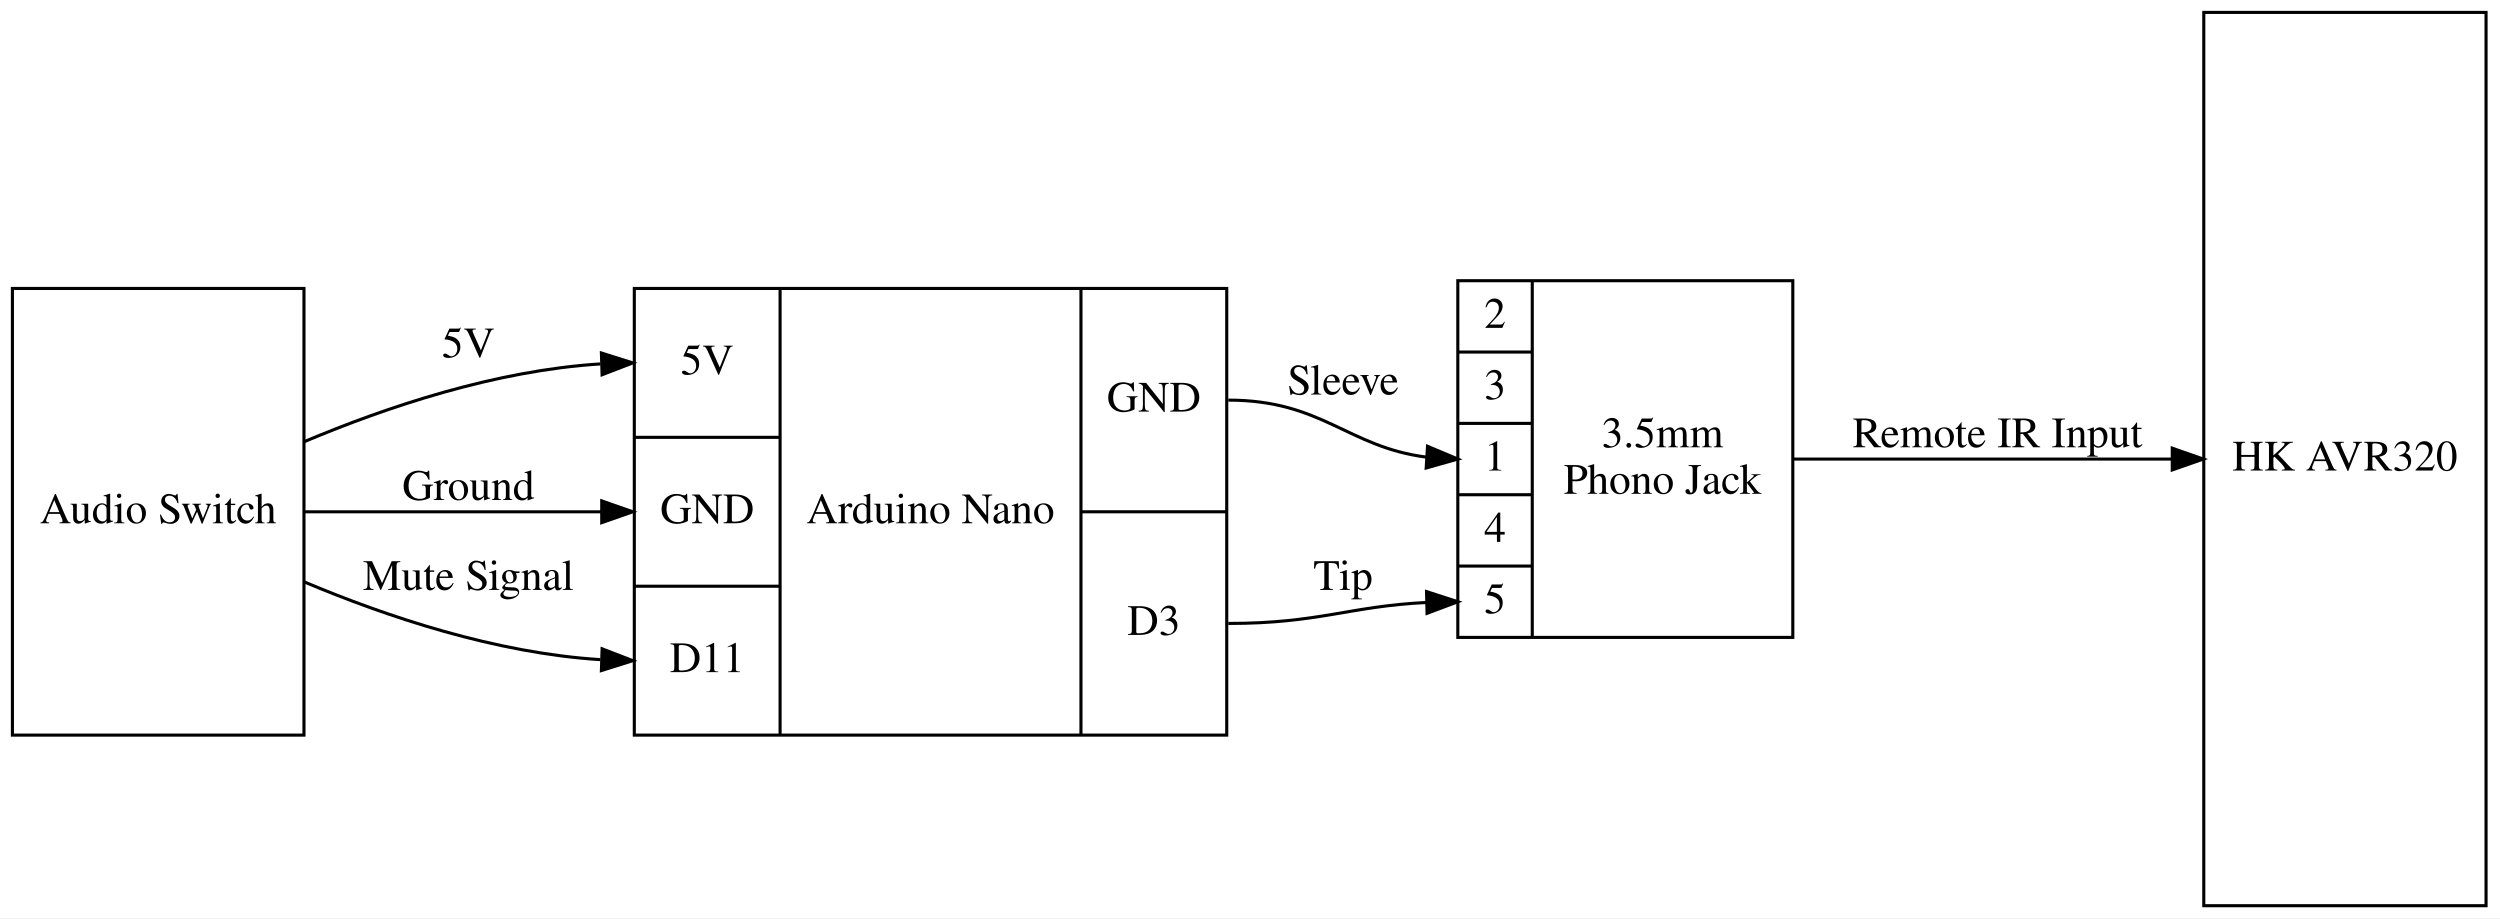
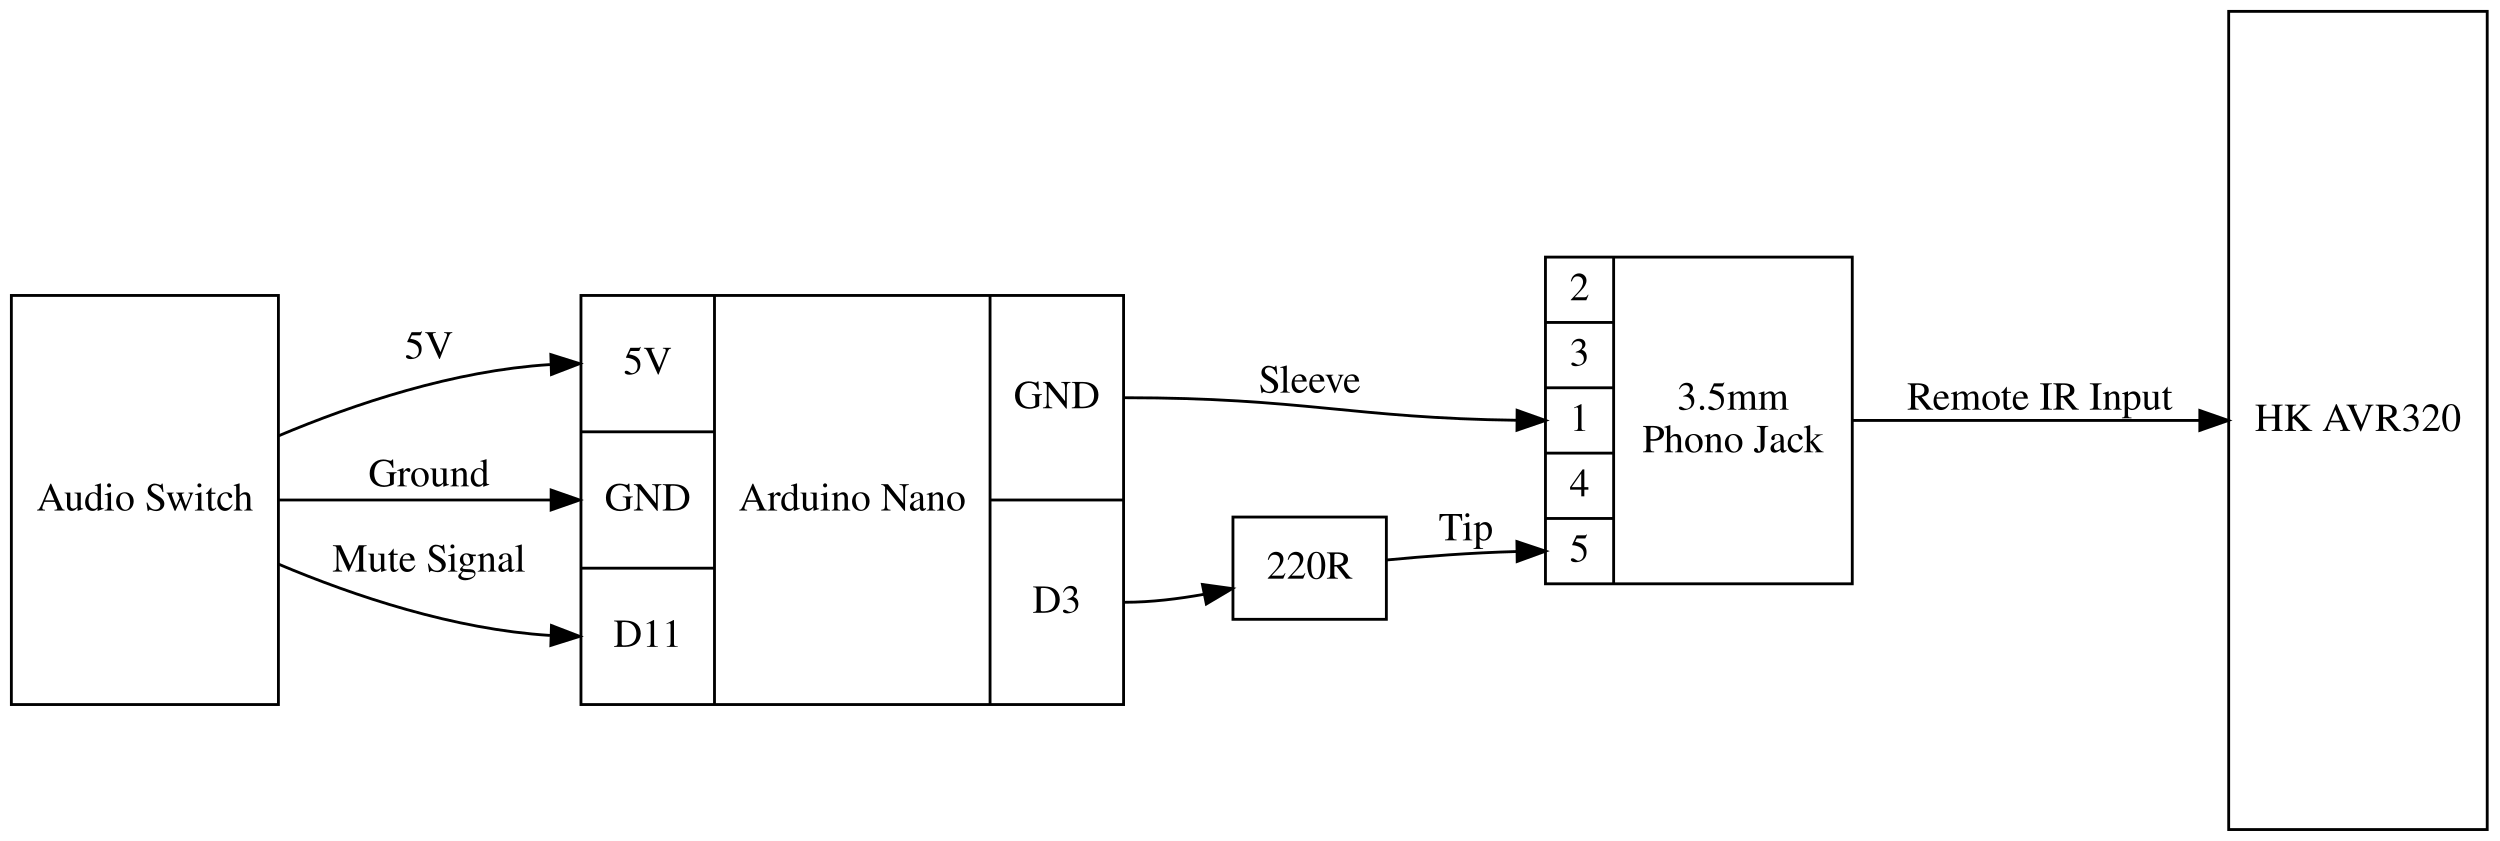
- <svg xmlns="http://www.w3.org/2000/svg" width="806pt" height="296pt" viewBox="0.00 0.00 806.00 296.00">
+ <svg xmlns="http://www.w3.org/2000/svg" width="880pt" height="296pt" viewBox="0.00 0.00 880.00 296.00">
  <g id="graph0" class="graph" transform="scale(1 1) rotate(0) translate(4 292)">
-     <polygon fill="white" stroke="none" points="-4,4 -4,-292 802,-292 802,4 -4,4" />
+     <polygon fill="white" stroke="none" points="-4,4 -4,-292 876,-292 876,4 -4,4" />
    <g id="node1" class="node">
-       <polygon fill="none" stroke="black" points="0,-55 0,-199 94,-199 94,-55 0,-55" />
-       <text text-anchor="middle" x="47" y="-123.3" font-family="Times,serif" font-size="14.00">Audio Switch</text>
+       <polygon fill="none" stroke="black" points="0,-44 0,-188 94,-188 94,-44 0,-44" />
+       <text text-anchor="middle" x="47" y="-112.3" font-family="Times,serif" font-size="14.00">Audio Switch</text>
    </g>
    <g id="node2" class="node">
-       <polygon fill="none" stroke="black" points="200.5,-55 200.5,-199 391.5,-199 391.5,-55 200.5,-55" />
-       <text text-anchor="middle" x="224" y="-171.3" font-family="Times,serif" font-size="14.00">5V</text>
-       <polyline fill="none" stroke="black" points="200.5,-151 247.5,-151 " />
-       <text text-anchor="middle" x="224" y="-123.3" font-family="Times,serif" font-size="14.00">GND</text>
-       <polyline fill="none" stroke="black" points="200.5,-103 247.5,-103 " />
-       <text text-anchor="middle" x="224" y="-75.3" font-family="Times,serif" font-size="14.00">D11</text>
-       <polyline fill="none" stroke="black" points="247.5,-55 247.5,-199 " />
-       <text text-anchor="middle" x="296" y="-123.3" font-family="Times,serif" font-size="14.00">Arduino Nano</text>
-       <polyline fill="none" stroke="black" points="344.5,-55 344.5,-199 " />
-       <text text-anchor="middle" x="368" y="-159.3" font-family="Times,serif" font-size="14.00">GND</text>
-       <polyline fill="none" stroke="black" points="344.5,-127 391.5,-127 " />
-       <text text-anchor="middle" x="368" y="-87.3" font-family="Times,serif" font-size="14.00">D3</text>
+       <polygon fill="none" stroke="black" points="200.5,-44 200.5,-188 391.5,-188 391.5,-44 200.5,-44" />
+       <text text-anchor="middle" x="224" y="-160.3" font-family="Times,serif" font-size="14.00">5V</text>
+       <polyline fill="none" stroke="black" points="200.5,-140 247.5,-140 " />
+       <text text-anchor="middle" x="224" y="-112.3" font-family="Times,serif" font-size="14.00">GND</text>
+       <polyline fill="none" stroke="black" points="200.5,-92 247.5,-92 " />
+       <text text-anchor="middle" x="224" y="-64.3" font-family="Times,serif" font-size="14.00">D11</text>
+       <polyline fill="none" stroke="black" points="247.5,-44 247.5,-188 " />
+       <text text-anchor="middle" x="296" y="-112.3" font-family="Times,serif" font-size="14.00">Arduino Nano</text>
+       <polyline fill="none" stroke="black" points="344.5,-44 344.5,-188 " />
+       <text text-anchor="middle" x="368" y="-148.3" font-family="Times,serif" font-size="14.00">GND</text>
+       <polyline fill="none" stroke="black" points="344.5,-116 391.5,-116 " />
+       <text text-anchor="middle" x="368" y="-76.3" font-family="Times,serif" font-size="14.00">D3</text>
    </g>
    <g id="edge1" class="edge">
-       <path fill="none" stroke="black" d="M94.059,-149.594C120.835,-160.877 155.86,-172.575 189.586,-174.669" />
-       <polygon fill="black" stroke="black" points="189.894,-178.181 200,-175 190.116,-171.184 189.894,-178.181" />
-       <text text-anchor="middle" x="147" y="-176.8" font-family="Times,serif" font-size="14.00">5V</text>
+       <path fill="none" stroke="black" d="M94.059,-138.594C120.835,-149.877 155.86,-161.575 189.586,-163.669" />
+       <polygon fill="black" stroke="black" points="189.894,-167.181 200,-164 190.116,-160.184 189.894,-167.181" />
+       <text text-anchor="middle" x="147" y="-165.8" font-family="Times,serif" font-size="14.00">5V</text>
    </g>
    <g id="edge2" class="edge">
-       <path fill="none" stroke="black" d="M94.231,-127C121.528,-127 157.066,-127 189.907,-127" />
-       <polygon fill="black" stroke="black" points="190,-130.5 200,-127 190,-123.5 190,-130.5" />
-       <text text-anchor="middle" x="147" y="-130.8" font-family="Times,serif" font-size="14.00">Ground</text>
+       <path fill="none" stroke="black" d="M94.231,-116C121.528,-116 157.066,-116 189.907,-116" />
+       <polygon fill="black" stroke="black" points="190,-119.5 200,-116 190,-112.5 190,-119.5" />
+       <text text-anchor="middle" x="147" y="-120.8" font-family="Times,serif" font-size="14.00">Ground</text>
    </g>
    <g id="edge3" class="edge">
-       <path fill="none" stroke="black" d="M94.059,-104.406C120.835,-93.123 155.86,-81.425 189.586,-79.331" />
-       <polygon fill="black" stroke="black" points="190.116,-82.816 200,-79 189.894,-75.819 190.116,-82.816" />
-       <text text-anchor="middle" x="147" y="-101.8" font-family="Times,serif" font-size="14.00">Mute Signal</text>
+       <path fill="none" stroke="black" d="M94.059,-93.406C120.835,-82.123 155.86,-70.425 189.586,-68.331" />
+       <polygon fill="black" stroke="black" points="190.116,-71.816 200,-68 189.894,-64.819 190.116,-71.816" />
+       <text text-anchor="middle" x="147" y="-90.8" font-family="Times,serif" font-size="14.00">Mute Signal</text>
    </g>
    <g id="node3" class="node">
-       <polygon fill="none" stroke="black" points="466,-86.5 466,-201.5 574,-201.5 574,-86.5 466,-86.5" />
-       <text text-anchor="middle" x="478" y="-186.3" font-family="Times,serif" font-size="14.00">2</text>
-       <polyline fill="none" stroke="black" points="466,-178.5 490,-178.5 " />
-       <text text-anchor="middle" x="478" y="-163.3" font-family="Times,serif" font-size="14.00">3</text>
-       <polyline fill="none" stroke="black" points="466,-155.5 490,-155.5 " />
-       <text text-anchor="middle" x="478" y="-140.3" font-family="Times,serif" font-size="14.00">1</text>
-       <polyline fill="none" stroke="black" points="466,-132.5 490,-132.5 " />
-       <text text-anchor="middle" x="478" y="-117.3" font-family="Times,serif" font-size="14.00">4</text>
-       <polyline fill="none" stroke="black" points="466,-109.5 490,-109.5 " />
-       <text text-anchor="middle" x="478" y="-94.3" font-family="Times,serif" font-size="14.00">5</text>
-       <polyline fill="none" stroke="black" points="490,-86.5 490,-201.5 " />
-       <text text-anchor="middle" x="532" y="-147.8" font-family="Times,serif" font-size="14.00">3.5mm </text>
-       <text text-anchor="middle" x="532" y="-132.8" font-family="Times,serif" font-size="14.00"> Phono Jack</text>
+       <polygon fill="none" stroke="black" points="430,-74 430,-110 484,-110 484,-74 430,-74" />
+       <text text-anchor="middle" x="457" y="-88.3" font-family="Times,serif" font-size="14.00">220R</text>
+     </g>
+     <g id="edge5" class="edge">
+       <path fill="none" stroke="black" d="M392,-80C401.117,-80 410.842,-81.191 419.886,-82.823" />
+       <polygon fill="black" stroke="black" points="419.245,-86.264 429.74,-84.812 420.63,-79.402 419.245,-86.264" />
+     </g>
+     <g id="node4" class="node">
+       <polygon fill="none" stroke="black" points="540,-86.5 540,-201.5 648,-201.5 648,-86.5 540,-86.5" />
+       <text text-anchor="middle" x="552" y="-186.3" font-family="Times,serif" font-size="14.00">2</text>
+       <polyline fill="none" stroke="black" points="540,-178.5 564,-178.5 " />
+       <text text-anchor="middle" x="552" y="-163.3" font-family="Times,serif" font-size="14.00">3</text>
+       <polyline fill="none" stroke="black" points="540,-155.5 564,-155.5 " />
+       <text text-anchor="middle" x="552" y="-140.3" font-family="Times,serif" font-size="14.00">1</text>
+       <polyline fill="none" stroke="black" points="540,-132.5 564,-132.5 " />
+       <text text-anchor="middle" x="552" y="-117.3" font-family="Times,serif" font-size="14.00">4</text>
+       <polyline fill="none" stroke="black" points="540,-109.5 564,-109.5 " />
+       <text text-anchor="middle" x="552" y="-94.3" font-family="Times,serif" font-size="14.00">5</text>
+       <polyline fill="none" stroke="black" points="564,-86.5 564,-201.5 " />
+       <text text-anchor="middle" x="606" y="-147.8" font-family="Times,serif" font-size="14.00">3.5mm </text>
+       <text text-anchor="middle" x="606" y="-132.8" font-family="Times,serif" font-size="14.00"> Phono Jack</text>
    </g>
    <g id="edge4" class="edge">
-       <path fill="none" stroke="black" d="M392,-163C422.242,-163 430.379,-147.929 455.785,-144.632" />
-       <polygon fill="black" stroke="black" points="456.235,-148.111 466,-144 455.803,-141.124 456.235,-148.111" />
-       <text text-anchor="middle" x="429" y="-164.8" font-family="Times,serif" font-size="14.00">Sleeve</text>
-     </g>
-     <g id="edge5" class="edge">
-       <path fill="none" stroke="black" d="M392,-91C421.422,-91 430.93,-96.552 455.996,-97.767" />
-       <polygon fill="black" stroke="black" points="455.921,-101.266 466,-98 456.084,-94.268 455.921,-101.266" />
-       <text text-anchor="middle" x="429" y="-101.8" font-family="Times,serif" font-size="14.00">Tip</text>
-     </g>
-     <g id="node4" class="node">
-       <polygon fill="none" stroke="black" points="706.5,-0 706.5,-288 797.5,-288 797.5,-0 706.5,-0" />
-       <text text-anchor="middle" x="752" y="-140.3" font-family="Times,serif" font-size="14.00">HK AVR320</text>
+       <path fill="none" stroke="black" d="M392,-152C454.4,-152 472.274,-144.822 529.978,-144.064" />
+       <polygon fill="black" stroke="black" points="530.023,-147.564 540,-144 529.978,-140.564 530.023,-147.564" />
+       <text text-anchor="middle" x="457" y="-153.8" font-family="Times,serif" font-size="14.00">Sleeve</text>
    </g>
    <g id="edge6" class="edge">
-       <path fill="none" stroke="black" d="M574.055,-144C610.677,-144 659.245,-144 696.232,-144" />
-       <polygon fill="black" stroke="black" points="696.337,-147.5 706.337,-144 696.337,-140.5 696.337,-147.5" />
-       <text text-anchor="middle" x="640" y="-147.8" font-family="Times,serif" font-size="14.00">Remote IR Input</text>
+       <path fill="none" stroke="black" d="M484.184,-94.895C497.377,-96.153 513.902,-97.437 529.736,-97.857" />
+       <polygon fill="black" stroke="black" points="529.952,-101.36 540,-98 530.05,-94.361 529.952,-101.36" />
+       <text text-anchor="middle" x="512" y="-101.8" font-family="Times,serif" font-size="14.00">Tip</text>
+     </g>
+     <g id="node5" class="node">
+       <polygon fill="none" stroke="black" points="780.5,-0 780.5,-288 871.5,-288 871.5,-0 780.5,-0" />
+       <text text-anchor="middle" x="826" y="-140.3" font-family="Times,serif" font-size="14.00">HK AVR320</text>
+     </g>
+     <g id="edge7" class="edge">
+       <path fill="none" stroke="black" d="M648.055,-144C684.677,-144 733.245,-144 770.232,-144" />
+       <polygon fill="black" stroke="black" points="770.337,-147.5 780.337,-144 770.337,-140.5 770.337,-147.5" />
+       <text text-anchor="middle" x="714" y="-147.8" font-family="Times,serif" font-size="14.00">Remote IR Input</text>
    </g>
  </g>
</svg>
